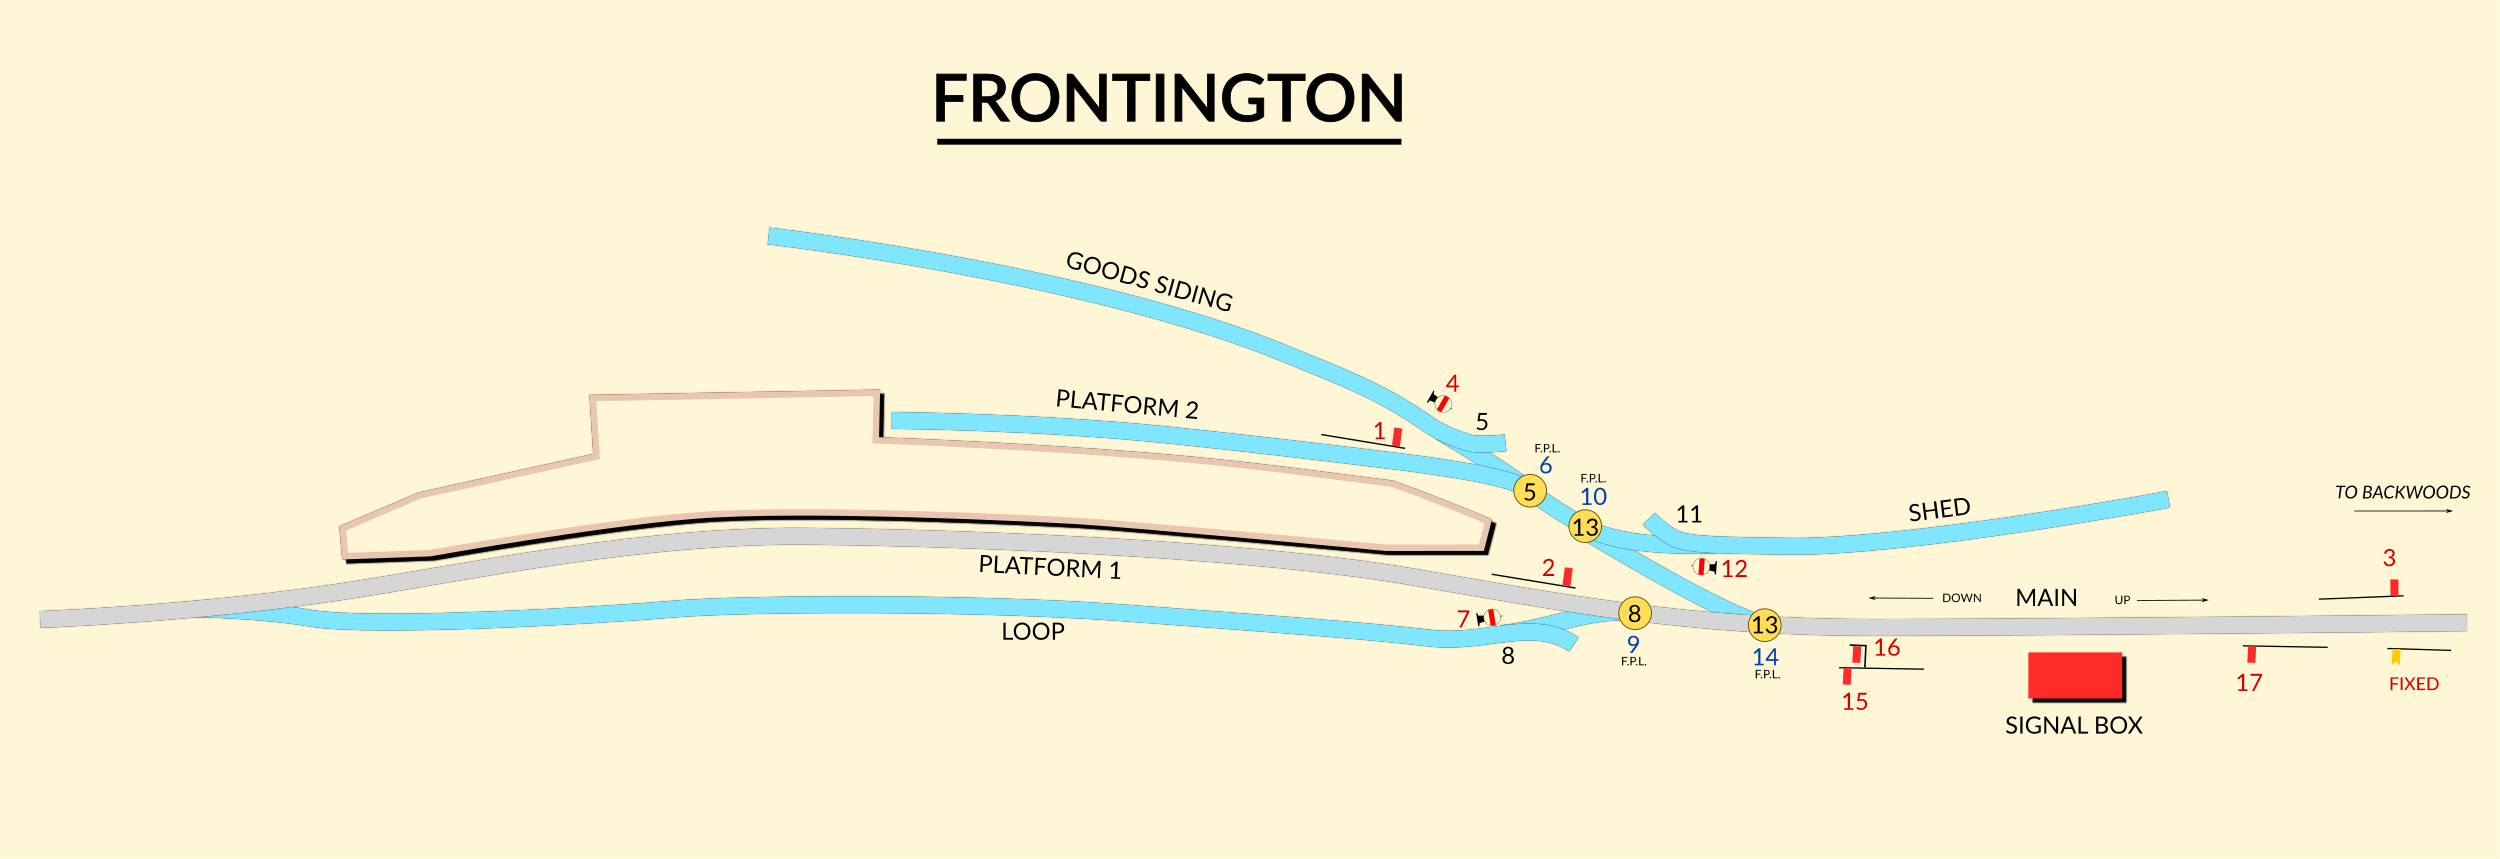
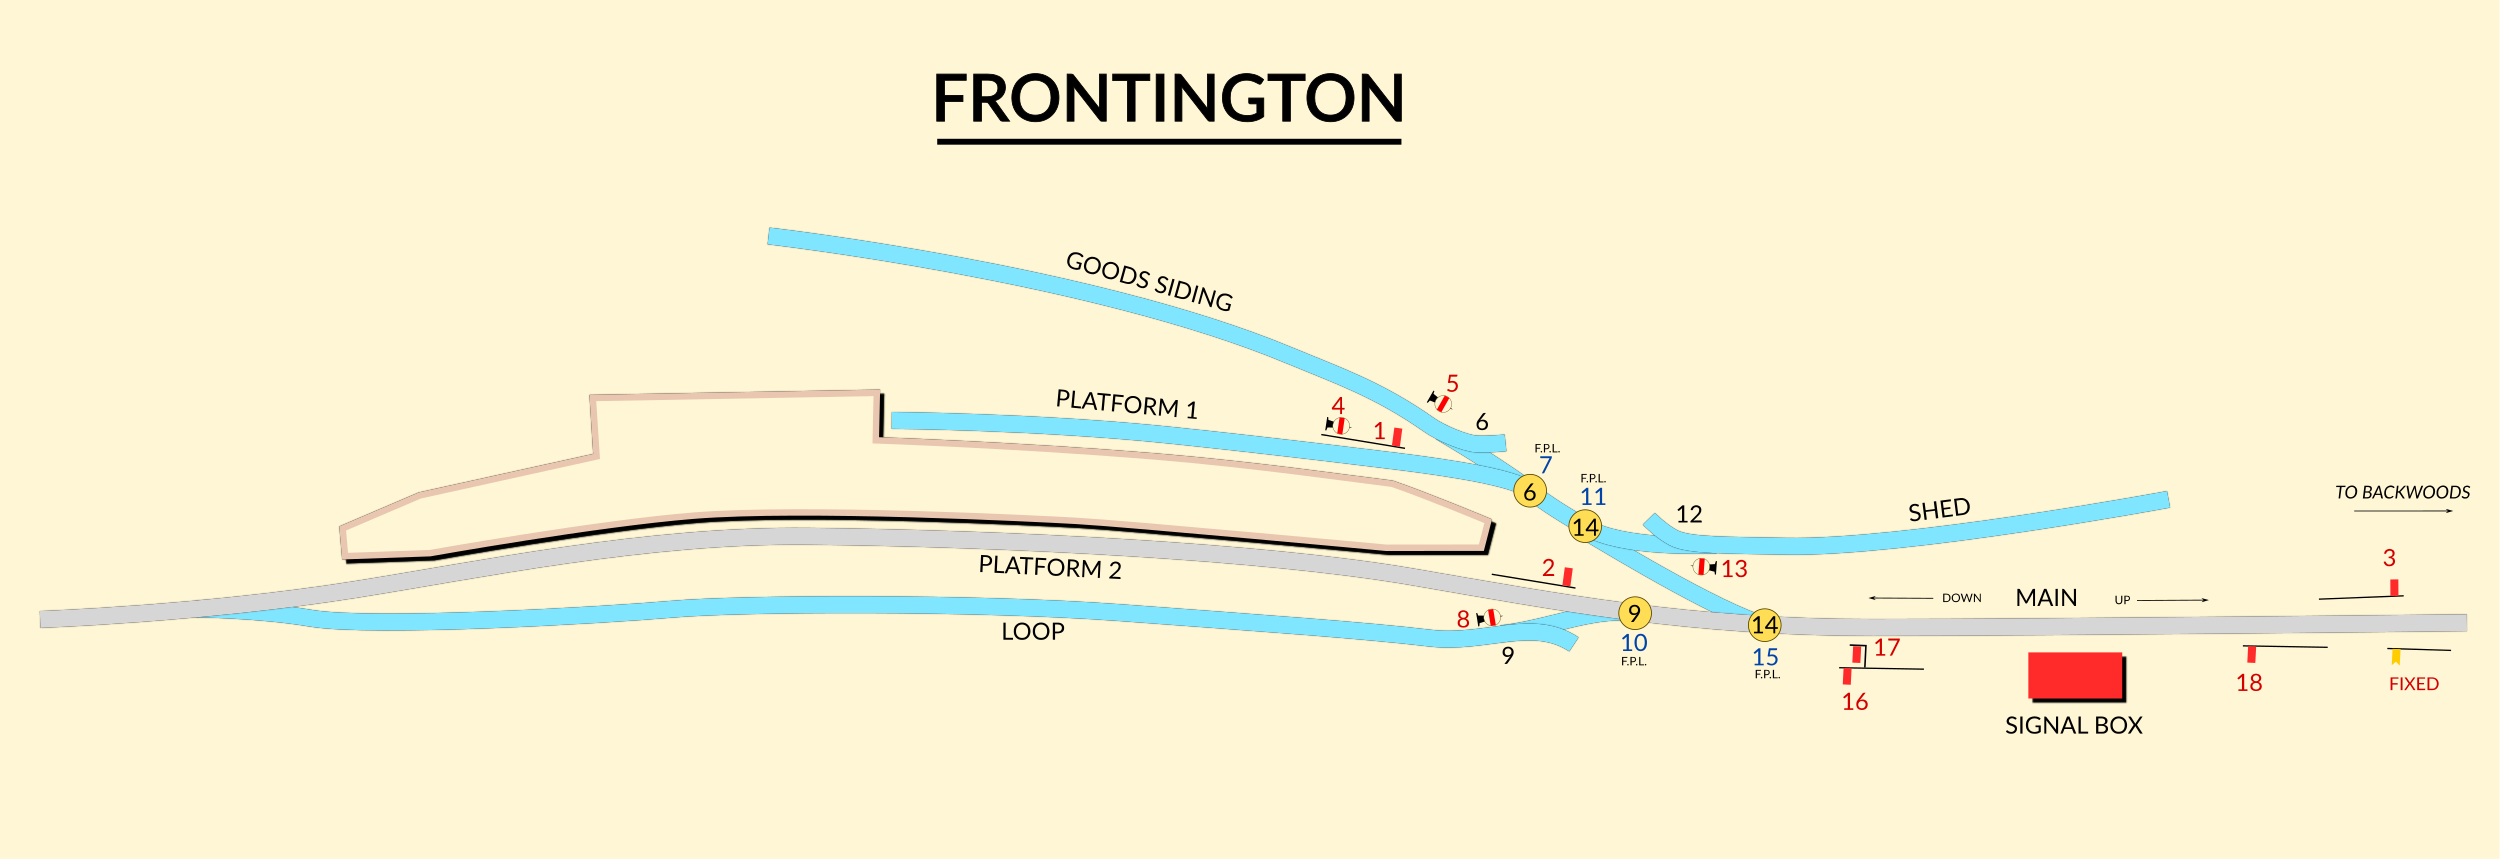
<svg xmlns="http://www.w3.org/2000/svg" width="296.985mm" height="102.031mm" viewBox="0 0 296.985 102.031" version="1.1" id="svg5">
  <defs id="defs2">
    <marker style="overflow:visible" id="marker1601" refX="0" refY="0" orient="auto-start-reverse" markerWidth="8.75" markerHeight="5" viewBox="0 0 8.75 5" preserveAspectRatio="xMidYMid">
      <path style="fill:context-stroke;fill-rule:evenodd;stroke:none" d="M 0,0 5,-5 -12.5,0 5,5 Z" id="path1599" transform="scale(-0.5)" />
    </marker>
    <marker style="overflow:visible" id="marker1567" refX="0" refY="0" orient="auto-start-reverse" markerWidth="8.75" markerHeight="5" viewBox="0 0 8.75 5" preserveAspectRatio="xMidYMid">
      <path style="fill:context-stroke;fill-rule:evenodd;stroke:none" d="M 0,0 5,-5 -12.5,0 5,5 Z" id="path1565" transform="scale(-0.5)" />
    </marker>
    <marker style="overflow:visible" id="Arrow1L" refX="0" refY="0" orient="auto-start-reverse" markerWidth="8.75" markerHeight="5" viewBox="0 0 8.75 5" preserveAspectRatio="xMidYMid">
      <path style="fill:context-stroke;fill-rule:evenodd;stroke:none" d="M 0,0 5,-5 -12.5,0 5,5 Z" id="arrow1L" transform="scale(-0.5)" />
    </marker>
    <linearGradient id="linearGradient1545">
      <stop style="stop-color:#d6d6d6;stop-opacity:1;" offset="0" id="stop1543" />
    </linearGradient>
    <filter style="color-interpolation-filters:sRGB" id="filter1677" x="-0.007" y="-0.045" width="1.017" height="1.116">
      <feFlood flood-opacity="1" flood-color="rgb(0,0,0)" result="flood" id="feFlood1667" />
      <feComposite in="flood" in2="SourceGraphic" operator="in" result="composite1" id="feComposite1669" />
      <feGaussianBlur in="composite1" stdDeviation="0.1" result="blur" id="feGaussianBlur1671" />
      <feOffset dx="0" dy="0" result="offset" id="feOffset1673" />
      <feComposite in="SourceGraphic" in2="offset" operator="over" result="fbSourceGraphic" id="feComposite1675" />
      <feColorMatrix result="fbSourceGraphicAlpha" in="fbSourceGraphic" values="0 0 0 -1 0 0 0 0 -1 0 0 0 0 -1 0 0 0 0 1 0" id="feColorMatrix2246" />
      <feFlood id="feFlood2248" flood-opacity="1" flood-color="rgb(0,0,0)" result="flood" in="fbSourceGraphic" />
      <feComposite in2="fbSourceGraphic" id="feComposite2250" in="flood" operator="in" result="composite1" />
      <feGaussianBlur id="feGaussianBlur2252" in="composite1" stdDeviation="0.1" result="blur" />
      <feOffset id="feOffset2254" dx="0.5" dy="0.5" result="offset" />
      <feComposite in2="offset" id="feComposite2256" in="fbSourceGraphic" operator="over" result="composite2" />
    </filter>
    <filter style="color-interpolation-filters:sRGB" id="filter1689" x="-0.132" y="-5.922" width="1.264" height="12.845">
      <feFlood flood-opacity="1" flood-color="rgb(0,0,0)" result="flood" id="feFlood1679" />
      <feComposite in="flood" in2="SourceGraphic" operator="in" result="composite1" id="feComposite1681" />
      <feGaussianBlur in="composite1" stdDeviation="0.1" result="blur" id="feGaussianBlur1683" />
      <feOffset dx="0" dy="0" result="offset" id="feOffset1685" />
      <feComposite in="SourceGraphic" in2="offset" operator="over" result="composite2" id="feComposite1687" />
    </filter>
    <filter style="color-interpolation-filters:sRGB" id="filter1701" x="-0.163" y="-2.252" width="1.327" height="5.504">
      <feFlood flood-opacity="1" flood-color="rgb(0,0,0)" result="flood" id="feFlood1691" />
      <feComposite in="flood" in2="SourceGraphic" operator="in" result="composite1" id="feComposite1693" />
      <feGaussianBlur in="composite1" stdDeviation="0.1" result="blur" id="feGaussianBlur1695" />
      <feOffset dx="0" dy="0" result="offset" id="feOffset1697" />
      <feComposite in="SourceGraphic" in2="offset" operator="over" result="composite2" id="feComposite1699" />
    </filter>
    <filter style="color-interpolation-filters:sRGB" id="filter1713" x="-0.001" y="-0.114" width="1.002" height="1.229">
      <feFlood flood-opacity="1" flood-color="rgb(0,0,0)" result="flood" id="feFlood1703" />
      <feComposite in="flood" in2="SourceGraphic" operator="in" result="composite1" id="feComposite1705" />
      <feGaussianBlur in="composite1" stdDeviation="0.1" result="blur" id="feGaussianBlur1707" />
      <feOffset dx="0" dy="0" result="offset" id="feOffset1709" />
      <feComposite in="SourceGraphic" in2="offset" operator="over" result="composite2" id="feComposite1711" />
    </filter>
    <filter style="color-interpolation-filters:sRGB" id="filter1725" x="-0.003" y="-0.137" width="1.013" height="1.258">
      <feFlood flood-opacity="1" flood-color="rgb(0,0,0)" result="flood" id="feFlood1715" />
      <feComposite in="flood" in2="SourceGraphic" operator="in" result="composite1" id="feComposite1717" />
      <feGaussianBlur in="composite1" stdDeviation="0.1" result="blur" id="feGaussianBlur1719" />
      <feOffset dx="0" dy="0" result="offset" id="feOffset1721" />
      <feComposite in="SourceGraphic" in2="offset" operator="over" result="composite2" id="feComposite1723" />
    </filter>
    <filter style="color-interpolation-filters:sRGB" id="filter1737" x="-0.016" y="-0.219" width="1.022" height="1.441">
      <feFlood flood-opacity="1" flood-color="rgb(0,0,0)" result="flood" id="feFlood1727" />
      <feComposite in="flood" in2="SourceGraphic" operator="in" result="composite1" id="feComposite1729" />
      <feGaussianBlur in="composite1" stdDeviation="0.1" result="blur" id="feGaussianBlur1731" />
      <feOffset dx="0" dy="0" result="offset" id="feOffset1733" />
      <feComposite in="SourceGraphic" in2="offset" operator="over" result="composite2" id="feComposite1735" />
    </filter>
    <filter style="color-interpolation-filters:sRGB" id="filter1749" x="-0.004" y="-0.05" width="1.008" height="1.1">
      <feFlood flood-opacity="1" flood-color="rgb(0,0,0)" result="flood" id="feFlood1739" />
      <feComposite in="flood" in2="SourceGraphic" operator="in" result="composite1" id="feComposite1741" />
      <feGaussianBlur in="composite1" stdDeviation="0.1" result="blur" id="feGaussianBlur1743" />
      <feOffset dx="0" dy="0" result="offset" id="feOffset1745" />
      <feComposite in="SourceGraphic" in2="offset" operator="over" result="composite2" id="feComposite1747" />
    </filter>
    <filter style="color-interpolation-filters:sRGB" id="filter1761" x="-0.067" y="-0.264" width="1.141" height="1.491">
      <feFlood flood-opacity="1" flood-color="rgb(0,0,0)" result="flood" id="feFlood1751" />
      <feComposite in="flood" in2="SourceGraphic" operator="in" result="composite1" id="feComposite1753" />
      <feGaussianBlur in="composite1" stdDeviation="0.1" result="blur" id="feGaussianBlur1755" />
      <feOffset dx="0" dy="0" result="offset" id="feOffset1757" />
      <feComposite in="SourceGraphic" in2="offset" operator="over" result="composite2" id="feComposite1759" />
    </filter>
    <filter style="color-interpolation-filters:sRGB" id="filter3152" x="-0.022" y="-0.044" width="1.088" height="1.179">
      <feFlood flood-opacity="1" flood-color="rgb(0,0,0)" result="flood" id="feFlood3142" />
      <feComposite in="flood" in2="SourceGraphic" operator="in" result="composite1" id="feComposite3144" />
      <feGaussianBlur in="composite1" stdDeviation="0.1" result="blur" id="feGaussianBlur3146" />
      <feOffset dx="0.5" dy="0.5" result="offset" id="feOffset3148" />
      <feComposite in="SourceGraphic" in2="offset" operator="over" result="composite2" id="feComposite3150" />
    </filter>
    <filter style="color-interpolation-filters:sRGB;" id="filter1517" x="-0.109" y="-0.448" width="1.197" height="2.25">
      <feFlood flood-opacity="1" flood-color="rgb(0,0,0)" result="flood" id="feFlood1507" />
      <feComposite in="flood" in2="SourceGraphic" operator="in" result="composite1" id="feComposite1509" />
      <feGaussianBlur in="composite1" stdDeviation="0.1" result="blur" id="feGaussianBlur1511" />
      <feOffset dx="0.5" dy="0.5" result="offset" id="feOffset1513" />
      <feComposite in="SourceGraphic" in2="offset" operator="over" result="composite2" id="feComposite1515" />
    </filter>
    <filter style="color-interpolation-filters:sRGB" id="filter1761-3" x="-0.037" y="-0.165" width="1.048" height="1.358">
      <feFlood flood-opacity="1" flood-color="rgb(0,0,0)" result="flood" id="feFlood1751-6" />
      <feComposite in="flood" in2="SourceGraphic" operator="in" result="composite1" id="feComposite1753-7" />
      <feGaussianBlur in="composite1" stdDeviation="0.1" result="blur" id="feGaussianBlur1755-5" />
      <feOffset dx="0" dy="0" result="offset" id="feOffset1757-3" />
      <feComposite in="SourceGraphic" in2="offset" operator="over" result="composite2" id="feComposite1759-5" />
    </filter>
    <filter style="color-interpolation-filters:sRGB" id="filter1761-2" x="-0.023" y="-0.483" width="1.044" height="1.963">
      <feFlood flood-opacity="1" flood-color="rgb(0,0,0)" result="flood" id="feFlood1751-7" />
      <feComposite in="flood" in2="SourceGraphic" operator="in" result="composite1" id="feComposite1753-0" />
      <feGaussianBlur in="composite1" stdDeviation="0.1" result="blur" id="feGaussianBlur1755-9" />
      <feOffset dx="0" dy="0" result="offset" id="feOffset1757-36" />
      <feComposite in="SourceGraphic" in2="offset" operator="over" result="composite2" id="feComposite1759-0" />
    </filter>
    <filter style="color-interpolation-filters:sRGB" id="filter1761-9" x="-0.033" y="-0.095" width="1.049" height="1.202">
      <feFlood flood-opacity="1" flood-color="rgb(0,0,0)" result="flood" id="feFlood1751-3" />
      <feComposite in="flood" in2="SourceGraphic" operator="in" result="composite1" id="feComposite1753-1" />
      <feGaussianBlur in="composite1" stdDeviation="0.1" result="blur" id="feGaussianBlur1755-94" />
      <feOffset dx="0" dy="0" result="offset" id="feOffset1757-7" />
      <feComposite in="SourceGraphic" in2="offset" operator="over" result="composite2" id="feComposite1759-8" />
    </filter>
  </defs>
  <g id="layer1" transform="translate(-0.1641531,-24.57912)">
    <rect style="fill:#fff6d5;stroke-width:0.265" id="rect111" width="296.985" height="102.031" x="0.115" y="24.579" />
    <path style="fill:none;stroke:#80e5ff;stroke-width:2;stroke-dasharray:none;stroke-opacity:1;filter:url(#filter1761-2)" d="m 178.52,99.859 c 5.566,-0.609 10.59,-2.975 15.425,-2.513" id="path548-62" />
    <path style="fill:none;stroke:#80e5ff;stroke-width:2;stroke-dasharray:none;stroke-opacity:1;filter:url(#filter1761-9)" d="m 188.212,87.536 c 3.985,2.375 18.12,10.934 22.771,11.54" id="path548-4" />
    <path style="fill:none;stroke:#80e5ff;stroke-width:2;stroke-dasharray:none;stroke-opacity:1;filter:url(#filter1761-3)" d="m 181.958,82.96 c 1.589,1.128 2.477,1.846 6.502,4.207 4.506,2.642 14.106,2.169 15.605,2.165" id="path548-6" />
    <path style="fill:none;stroke:#80e5ff;stroke-width:2;stroke-dasharray:none;stroke-opacity:1;filter:url(#filter1761)" d="m 171.275,75.891 c 3.985,2.375 7.38,4.527 11.158,7.246" id="path548" />
    <text xml:space="preserve" style="font-size:2.822px;fill:#d40000;stroke:#000000;stroke-width:0;stroke-dasharray:none;stroke-opacity:1" x="204.556" y="93.127" id="text27431-97">
-       <tspan id="tspan27429-5" style="font-style:normal;font-variant:normal;font-weight:normal;font-stretch:normal;font-size:2.822px;font-family:Lato;-inkscape-font-specification:Lato;fill:#d40000;stroke-width:0;stroke-dasharray:none" x="204.556" y="93.127">12</tspan>
+       <tspan id="tspan27429-5" style="font-style:normal;font-variant:normal;font-weight:normal;font-stretch:normal;font-size:2.822px;font-family:Lato;-inkscape-font-specification:Lato;fill:#d40000;stroke-width:0;stroke-dasharray:none" x="204.556" y="93.127">13</tspan>
    </text>
    <text xml:space="preserve" style="font-size:2.822px;fill:#d40000;stroke:#000000;stroke-width:0;stroke-dasharray:none;stroke-opacity:1" x="173.184" y="99.12" id="text27431-66">
-       <tspan id="tspan27429-84" style="font-style:normal;font-variant:normal;font-weight:normal;font-stretch:normal;font-size:2.822px;font-family:Lato;-inkscape-font-specification:Lato;fill:#d40000;stroke-width:0;stroke-dasharray:none" x="173.184" y="99.12">7</tspan>
+       <tspan id="tspan27429-84" style="font-style:normal;font-variant:normal;font-weight:normal;font-stretch:normal;font-size:2.822px;font-family:Lato;-inkscape-font-specification:Lato;fill:#d40000;stroke-width:0;stroke-dasharray:none" x="173.184" y="99.12">8</tspan>
    </text>
    <path style="fill:none;stroke:#80e5ff;stroke-width:2;stroke-dasharray:none;filter:url(#filter1761)" d="m 23.486,96.921 c 0,0 7.524,0.073 13.574,1.097 7.356,1.245 35.008,-0.368 43.028,-1.073 8.02,-0.705 36.049,-0.85 53.153,0.414 17.103,1.264 29.213,2.12 36.841,3.029 6.531,0.779 12.153,-2.519 17.054,0.743" id="path1264" />
    <path style="fill:none;stroke:#80e5ff;stroke-width:2;stroke-dasharray:none;filter:url(#filter1749)" d="m 179.012,77.188 c 0,0 -2.077,0.217 -3.511,0.126 -1.303,-0.083 -4.144,-1.26 -5.542,-2.24 C 163.832,70.779 159.109,69.208 153.233,66.762 129.751,56.989 91.465,52.613 91.465,52.613" id="path1266" />
    <path style="fill:none;stroke:#80e5ff;stroke-width:2;stroke-dasharray:none;filter:url(#filter1737)" d="m 196.036,86.208 c 0,0 1.441,1.484 2.933,2.26 1.835,0.953 6.364,0.864 13.35,1.004 14.038,0.281 45.459,-5.577 45.459,-5.577" id="path1268" />
    <path style="fill:none;stroke:#80e5ff;stroke-width:2;stroke-dasharray:none;filter:url(#filter1725)" d="m 183.162,83.573 c 0,0 -0.913,-0.565 -1.651,-1.017 -2.621,-1.605 -12.654,-2.842 -16.437,-3.302 -2.408,-0.292 -12.969,-1.623 -25.693,-2.954 -15.836,-1.656 -33.279,-1.777 -33.279,-1.777" id="path1270" />
    <path style="fill:none;stroke:#d6d6d6;stroke-width:2;stroke-dasharray:none;stroke-opacity:1;filter:url(#filter1713)" d="m 4.93,98.17 c 0,0 19.378,-0.696 37.295,-3.535 14.785,-2.343 34.774,-6.547 53.959,-6.348 23.3,0.242 54.132,1.789 71.709,4.813 17.577,3.024 32.937,6.032 54.802,6.021 21.866,-0.011 70.527,-0.569 70.527,-0.569" id="path219" />
    <path style="fill:#fff6d5;stroke:#e9c6af;stroke-width:0.765;stroke-dasharray:none;stroke-opacity:1;filter:url(#filter1677)" d="m 176.949,86.495 c 0,0 -6.889,-2.878 -11.4,-4.445 -4.398,-0.526 -16.198,-2.26 -28.29,-3.253 -16.266,-1.336 -33.059,-1.912 -33.059,-1.912 l 0.126,-5.637 -33.737,0.612 0.446,6.942 -20.998,4.633 -9.165,3.923 0.287,3.289 10.092,-0.356 c 0,0 19.841,-3.539 31.308,-4.454 13.123,-1.048 40.505,0.341 45.421,0.615 6.037,0.336 36.87,3.201 36.87,3.201 l 11.29,-0.012 z" id="path1605" />
    <rect style="fill:#ff2a2a;stroke:none;stroke-width:0.765;stroke-dasharray:none;stroke-opacity:1;filter:url(#filter3152)" id="rect2673" width="11.152" height="5.478" x="241.119" y="102.08" />
    <g id="g6917">
      <path style="fill:#ff2a2a;stroke:#000000;stroke-width:0.165;stroke-dasharray:none;stroke-opacity:1" d="m 177.379,92.799 9.944,1.635" id="path3571" />
      <rect style="fill:#ff2a2a;stroke:#000000;stroke-width:0;stroke-dasharray:none;stroke-opacity:1" id="rect3573" width="0.954" height="2.155" x="196.619" y="66.45" transform="rotate(7.630188)" />
    </g>
    <g id="g6917-2" transform="translate(-20.25165,-16.59693)">
      <path style="fill:#ff2a2a;stroke:#000000;stroke-width:0.165;stroke-dasharray:none;stroke-opacity:1" d="m 177.379,92.799 9.944,1.635" id="path3571-9" />
      <rect style="fill:#ff2a2a;stroke:#000000;stroke-width:0;stroke-dasharray:none;stroke-opacity:1" id="rect3573-1" width="0.954" height="2.155" x="196.619" y="66.45" transform="rotate(7.630188)" />
    </g>
    <g id="g23873" transform="translate(0.5645387,-1.630964)">
      <path style="fill:#ff2a2a;stroke:#000000;stroke-width:0.157;stroke-dasharray:none;stroke-opacity:1" d="m 228.154,105.703 -10.076,-0.172" id="path3571-3" />
      <rect style="fill:#ff2a2a;stroke:#000000;stroke-width:0;stroke-dasharray:none;stroke-opacity:1" id="rect3573-2" width="0.954" height="1.953" x="-224.618" y="95.836" transform="matrix(-0.9990295,-0.0440454,-0.0505051,0.9987238,0,0)" />
      <rect style="fill:#ff2a2a;stroke:#000000;stroke-width:0;stroke-dasharray:none;stroke-opacity:1" id="rect3573-3-2" width="0.954" height="1.953" x="-225.623" y="93.198" transform="matrix(-0.9990295,-0.0440454,-0.0505051,0.9987238,0,0)" />
      <path style="fill:none;stroke:#000000;stroke-width:0.19;stroke-dasharray:none;stroke-opacity:1" d="m 219.337,102.838 1.924,0.074 -0.127,2.594" id="path5014-7" />
    </g>
    <g id="g22432" transform="translate(-0.9411615,-4.764969)">
      <path style="fill:#ff2a2a;stroke:#000000;stroke-width:0.157;stroke-dasharray:none;stroke-opacity:1" d="M 277.623,106.241 267.546,106.068" id="path3571-3-0" />
      <rect style="fill:#ff2a2a;stroke:#000000;stroke-width:0;stroke-dasharray:none;stroke-opacity:1" id="rect3573-2-5" width="0.954" height="1.953" x="-274.146" y="94.193" transform="matrix(-0.9990295,-0.0440454,-0.0505051,0.9987238,0,0)" />
    </g>
    <g id="g22432-1" transform="translate(16.21659,-4.451922)">
      <path style="fill:#ff2a2a;stroke:#000000;stroke-width:0.157;stroke-dasharray:none;stroke-opacity:1" d="m 275.12,106.296 -7.573,-0.228" id="path3571-3-0-8" />
      <path id="rect3573-2-5-7" style="fill:#ffcc00;stroke:#000000;stroke-width:0" transform="matrix(-0.9990295,-0.0440454,-0.0505051,0.9987238,0,0)" d="m -274.146,94.193 0.954,0 v 1.953 l -0.467,-0.444 -0.486,0.444 z" />
    </g>
    <g id="g22432-3" transform="rotate(176.7616,276.7795,100.9704)">
      <path style="fill:#ff2a2a;stroke:#000000;stroke-width:0.157;stroke-dasharray:none;stroke-opacity:1" d="M 277.623,106.241 267.546,106.068" id="path3571-3-0-7" />
      <rect style="fill:#ff2a2a;stroke:#000000;stroke-width:0;stroke-dasharray:none;stroke-opacity:1" id="rect3573-2-5-9" width="0.954" height="1.953" x="-274.146" y="94.193" transform="matrix(-0.9990295,-0.0440454,-0.0505051,0.9987238,0,0)" />
    </g>
    <text xml:space="preserve" style="font-size:2.822px;fill:#d40000;stroke:#000000;stroke-width:0;stroke-dasharray:none;stroke-opacity:1" x="163.232" y="76.742" id="text27431">
      <tspan id="tspan27429" style="font-style:normal;font-variant:normal;font-weight:normal;font-stretch:normal;font-size:2.822px;font-family:Lato;-inkscape-font-specification:Lato;fill:#d40000;stroke-width:0;stroke-dasharray:none" x="163.232" y="76.742">1</tspan>
    </text>
    <text xml:space="preserve" style="font-size:2.822px;fill:#d40000;stroke:#000000;stroke-width:0;stroke-dasharray:none;stroke-opacity:1" x="171.902" y="71.123" id="text27431-9">
-       <tspan id="tspan27429-88" style="font-style:normal;font-variant:normal;font-weight:normal;font-stretch:normal;font-size:2.822px;font-family:Lato;-inkscape-font-specification:Lato;fill:#d40000;stroke-width:0;stroke-dasharray:none" x="171.902" y="71.123">4</tspan>
+       <tspan id="tspan27429-88" style="font-style:normal;font-variant:normal;font-weight:normal;font-stretch:normal;font-size:2.822px;font-family:Lato;-inkscape-font-specification:Lato;fill:#d40000;stroke-width:0;stroke-dasharray:none" x="171.902" y="71.123">5</tspan>
    </text>
    <text xml:space="preserve" style="font-size:2.822px;fill:#000000;stroke:#000000;stroke-width:0;stroke-dasharray:none;stroke-opacity:1" x="190.161" y="82.31" id="text27431-3">
      <tspan id="tspan27429-2" style="font-style:normal;font-variant:normal;font-weight:normal;font-stretch:normal;font-size:2.822px;font-family:Lato;-inkscape-font-specification:Lato;fill:#000000;stroke-width:0;stroke-dasharray:none" x="190.161" y="82.31" />
    </text>
    <text xml:space="preserve" style="font-size:2.822px;fill:#d40000;stroke:#000000;stroke-width:0;stroke-dasharray:none;stroke-opacity:1" x="183.307" y="93.004" id="text27431-7">
      <tspan id="tspan27429-8" style="font-style:normal;font-variant:normal;font-weight:normal;font-stretch:normal;font-size:2.822px;font-family:Lato;-inkscape-font-specification:Lato;fill:#d40000;stroke-width:0;stroke-dasharray:none" x="183.307" y="93.004">2</tspan>
    </text>
    <text xml:space="preserve" style="font-size:2.822px;fill:#d40000;stroke:#000000;stroke-width:0;stroke-dasharray:none;stroke-opacity:1" x="283.2" y="91.831" id="text27431-8">
      <tspan id="tspan27429-3" style="font-style:normal;font-variant:normal;font-weight:normal;font-stretch:normal;font-size:2.822px;font-family:Lato;-inkscape-font-specification:Lato;fill:#d40000;stroke-width:0;stroke-dasharray:none" x="283.2" y="91.831">3</tspan>
    </text>
    <text xml:space="preserve" style="font-size:2.822px;fill:#d40000;stroke:#000000;stroke-width:0;stroke-dasharray:none;stroke-opacity:1" x="265.716" y="106.656" id="text27431-6">
-       <tspan id="tspan27429-7" style="font-style:normal;font-variant:normal;font-weight:normal;font-stretch:normal;font-size:2.822px;font-family:Lato;-inkscape-font-specification:Lato;fill:#d40000;stroke-width:0;stroke-dasharray:none" x="265.716" y="106.656">17</tspan>
+       <tspan id="tspan27429-7" style="font-style:normal;font-variant:normal;font-weight:normal;font-stretch:normal;font-size:2.822px;font-family:Lato;-inkscape-font-specification:Lato;fill:#d40000;stroke-width:0;stroke-dasharray:none" x="265.716" y="106.656">18</tspan>
    </text>
    <text xml:space="preserve" style="font-size:2.117px;fill:#d40000;stroke:#000000;stroke-width:0;stroke-dasharray:none;stroke-opacity:1" x="283.963" y="106.564" id="text27431-6-2">
      <tspan id="tspan27429-7-3" style="font-style:normal;font-variant:normal;font-weight:normal;font-stretch:normal;font-size:2.117px;font-family:Lato;-inkscape-font-specification:Lato;fill:#d40000;stroke-width:0;stroke-dasharray:none" x="283.963" y="106.564">FIXED</tspan>
    </text>
    <text xml:space="preserve" style="font-size:2.822px;fill:#d40000;stroke:#000000;stroke-width:0;stroke-dasharray:none;stroke-opacity:1" x="218.888" y="108.906" id="text27431-64">
-       <tspan id="tspan27429-34" style="font-style:normal;font-variant:normal;font-weight:normal;font-stretch:normal;font-size:2.822px;font-family:Lato;-inkscape-font-specification:Lato;fill:#d40000;stroke-width:0;stroke-dasharray:none" x="218.888" y="108.906">15</tspan>
+       <tspan id="tspan27429-34" style="font-style:normal;font-variant:normal;font-weight:normal;font-stretch:normal;font-size:2.822px;font-family:Lato;-inkscape-font-specification:Lato;fill:#d40000;stroke-width:0;stroke-dasharray:none" x="218.888" y="108.906">16</tspan>
    </text>
    <text xml:space="preserve" style="font-style:normal;font-variant:normal;font-weight:normal;font-stretch:normal;font-size:2.822px;font-family:Lato;-inkscape-font-specification:Lato;fill:#d40000;stroke:#000000;stroke-width:0;stroke-dasharray:none;stroke-opacity:1" x="222.685" y="102.465" id="text32908">
-       <tspan id="tspan32906" style="font-size:2.822px;stroke-width:0;fill:#d40000" x="222.685" y="102.465">16</tspan>
+       <tspan id="tspan32906" style="font-size:2.822px;fill:#d40000;stroke-width:0" x="222.685" y="102.465">17</tspan>
    </text>
    <text xml:space="preserve" style="font-style:normal;font-variant:normal;font-weight:normal;font-stretch:normal;font-size:2.822px;font-family:Lato;-inkscape-font-specification:Lato;fill:#0044aa;stroke:#000000;stroke-width:0;stroke-dasharray:none;stroke-opacity:1" x="208.245" y="103.616" id="text33122">
-       <tspan id="tspan33120" style="font-size:2.822px;stroke-width:0;fill:#0044aa" x="208.245" y="103.616">14</tspan>
-     </text>
-     <text xml:space="preserve" style="font-style:normal;font-variant:normal;font-weight:normal;font-stretch:normal;font-size:2.822px;font-family:Lato;-inkscape-font-specification:Lato;fill:#0044aa;stroke:#000000;stroke-width:0;stroke-dasharray:none;stroke-opacity:1" x="193.402" y="102.143" id="text33352">
-       <tspan id="tspan33350" style="font-size:2.822px;stroke-width:0;fill:#0044aa" x="193.402" y="102.143">9</tspan>
+       <tspan id="tspan33120" style="font-size:2.822px;fill:#0044aa;stroke-width:0" x="208.245" y="103.616">15</tspan>
+     </text>
+     <text xml:space="preserve" style="font-style:normal;font-variant:normal;font-weight:normal;font-stretch:normal;font-size:2.822px;font-family:Lato;-inkscape-font-specification:Lato;fill:#0044aa;stroke:#000000;stroke-width:0;stroke-dasharray:none;stroke-opacity:1" x="192.619" y="101.916" id="text33352">
+       <tspan id="tspan33350" style="font-size:2.822px;fill:#0044aa;stroke-width:0" x="192.619" y="101.916">10</tspan>
    </text>
    <text xml:space="preserve" style="font-style:normal;font-variant:normal;font-weight:normal;font-stretch:normal;font-size:2.822px;font-family:Lato;-inkscape-font-specification:Lato;fill:#0044aa;stroke:#000000;stroke-width:0;stroke-dasharray:none;stroke-opacity:1" x="182.98" y="80.807" id="text33352-0">
-       <tspan style="font-size:2.822px;stroke-width:0;fill:#0044aa" x="182.98" y="80.807" id="tspan3152">6</tspan>
+       <tspan style="font-size:2.822px;fill:#0044aa;stroke-width:0" x="182.98" y="80.807" id="tspan3152">7</tspan>
    </text>
    <text xml:space="preserve" style="font-style:normal;font-variant:normal;font-weight:normal;font-stretch:normal;font-size:1.411px;font-family:Lato;-inkscape-font-specification:Lato;fill:#000000;stroke:#000000;stroke-width:0;stroke-dasharray:none;stroke-opacity:1" x="182.449" y="78.32" id="text33352-0-9">
      <tspan style="font-size:1.411px;stroke-width:0" x="182.449" y="78.32" id="tspan3152-4">F.P.L.</tspan>
    </text>
    <text xml:space="preserve" style="font-style:normal;font-variant:normal;font-weight:normal;font-stretch:normal;font-size:1.411px;font-family:Lato;-inkscape-font-specification:Lato;fill:#000000;stroke:#000000;stroke-width:0;stroke-dasharray:none;stroke-opacity:1" x="187.911" y="81.883" id="text33352-0-9-0">
      <tspan style="font-size:1.411px;stroke-width:0" x="187.911" y="81.883" id="tspan3152-4-3">F.P.L.</tspan>
    </text>
    <text xml:space="preserve" style="font-style:normal;font-variant:normal;font-weight:normal;font-stretch:normal;font-size:1.411px;font-family:Lato;-inkscape-font-specification:Lato;fill:#000000;stroke:#000000;stroke-width:0;stroke-dasharray:none;stroke-opacity:1" x="192.73" y="103.617" id="text33352-0-9-6">
      <tspan style="font-size:1.411px;stroke-width:0" x="192.73" y="103.617" id="tspan3152-4-1">F.P.L.</tspan>
    </text>
    <text xml:space="preserve" style="font-style:normal;font-variant:normal;font-weight:normal;font-stretch:normal;font-size:1.411px;font-family:Lato;-inkscape-font-specification:Lato;fill:#000000;stroke:#000000;stroke-width:0;stroke-dasharray:none;stroke-opacity:1" x="208.611" y="105.154" id="text33352-0-9-06">
      <tspan style="font-size:1.411px;stroke-width:0" x="208.611" y="105.154" id="tspan3152-4-32">F.P.L.</tspan>
    </text>
    <text xml:space="preserve" style="font-style:normal;font-variant:normal;font-weight:normal;font-stretch:normal;font-size:2.822px;font-family:Lato;-inkscape-font-specification:Lato;fill:#0044aa;stroke:#000000;stroke-width:0;stroke-dasharray:none;stroke-opacity:1" x="187.799" y="84.56" id="text33352-06">
-       <tspan style="font-size:2.822px;stroke-width:0;fill:#0044aa" x="187.799" y="84.56" id="tspan3154">10</tspan>
+       <tspan style="font-size:2.822px;fill:#0044aa;stroke-width:0" x="187.799" y="84.56" id="tspan3154">11</tspan>
    </text>
    <text xml:space="preserve" style="font-style:normal;font-variant:normal;font-weight:normal;font-stretch:normal;font-size:2.822px;font-family:Lato;-inkscape-font-specification:Lato;fill:#000000;stroke:#000000;stroke-width:0;stroke-dasharray:none;stroke-opacity:1" x="239.555" y="96.567" id="text34874">
      <tspan id="tspan34872" style="font-size:2.822px;stroke-width:0" x="239.555" y="96.567">MAIN</tspan>
    </text>
    <text xml:space="preserve" style="font-style:normal;font-variant:normal;font-weight:normal;font-stretch:normal;font-size:2.822px;font-family:Lato;-inkscape-font-specification:Lato;fill:#000000;stroke:#000000;stroke-width:0;stroke-dasharray:none;stroke-opacity:1" x="119.099" y="100.578" id="text34874-9">
      <tspan id="tspan34872-7" style="font-size:2.822px;stroke-width:0" x="119.099" y="100.578">LOOP</tspan>
    </text>
    <text xml:space="preserve" style="font-style:normal;font-variant:normal;font-weight:normal;font-stretch:normal;font-size:2.117px;font-family:Lato;-inkscape-font-specification:Lato;fill:#000000;stroke:#000000;stroke-width:0;stroke-dasharray:none;stroke-opacity:1" x="277.567" y="83.798" id="text34874-1">
      <tspan id="tspan34872-1" style="font-style:italic;font-variant:normal;font-weight:normal;font-stretch:normal;font-size:2.117px;font-family:Lato;-inkscape-font-specification:'Lato Italic';stroke-width:0" x="277.567" y="83.798">TO BACKWOODS</tspan>
    </text>
    <text xml:space="preserve" style="font-style:normal;font-variant:normal;font-weight:normal;font-stretch:normal;font-size:2.822px;font-family:Lato;-inkscape-font-specification:Lato;fill:#000000;stroke:#000000;stroke-width:0;stroke-dasharray:none;stroke-opacity:1" x="131.542" y="61.192" id="text35070" transform="rotate(5.182968)">
-       <tspan id="tspan35068" style="font-size:2.822px;stroke-width:0" x="131.542" y="61.192">PLATFORM 2</tspan>
+       <tspan id="tspan35068" style="font-size:2.822px;stroke-width:0" x="131.542" y="61.192">PLATFORM 1</tspan>
    </text>
    <text xml:space="preserve" style="font-style:normal;font-variant:normal;font-weight:normal;font-stretch:normal;font-size:2.822px;font-family:Lato;-inkscape-font-specification:Lato;fill:#000000;stroke:#000000;stroke-width:0;stroke-dasharray:none;stroke-opacity:1" x="120.813" y="86.601" id="text35070-6" transform="rotate(2.858499)">
-       <tspan id="tspan35068-8" style="font-size:2.822px;stroke-width:0" x="120.813" y="86.601">PLATFORM 1</tspan>
+       <tspan id="tspan35068-8" style="font-size:2.822px;stroke-width:0" x="120.813" y="86.601">PLATFORM 2</tspan>
    </text>
    <text xml:space="preserve" style="font-style:normal;font-variant:normal;font-weight:normal;font-stretch:normal;font-size:2.822px;font-family:Lato;-inkscape-font-specification:Lato;fill:#000000;stroke:#000000;stroke-width:0;stroke-dasharray:none;stroke-opacity:1" x="136.999" y="20.465" id="text35188" transform="rotate(15.46081)">
      <tspan id="tspan35186" style="font-size:2.822px;stroke-width:0" x="136.999" y="20.465">GOODS SIDING</tspan>
    </text>
    <text xml:space="preserve" style="font-style:normal;font-variant:normal;font-weight:normal;font-stretch:normal;font-size:2.822px;font-family:Lato;-inkscape-font-specification:Lato;fill:#000000;stroke:#000000;stroke-width:0;stroke-dasharray:none;stroke-opacity:1" x="214.141" y="114.772" id="text35384" transform="rotate(-7.316368)">
      <tspan id="tspan35382" style="font-size:2.822px;stroke-width:0" x="214.141" y="114.772">SHED</tspan>
    </text>
    <text xml:space="preserve" style="font-style:normal;font-variant:normal;font-weight:normal;font-stretch:normal;font-size:2.822px;font-family:Lato;-inkscape-font-specification:Lato;fill:#000000;stroke:#000000;stroke-width:0;stroke-dasharray:none;stroke-opacity:1" x="238.366" y="111.731" id="text35384-8">
      <tspan id="tspan35382-5" style="font-size:2.822px;stroke-width:0" x="238.366" y="111.731">SIGNAL BOX</tspan>
    </text>
    <text xml:space="preserve" style="font-style:normal;font-variant:normal;font-weight:normal;font-stretch:normal;font-size:1.411px;font-family:Lato;-inkscape-font-specification:Lato;fill:#000000;stroke:#000000;stroke-width:0;stroke-dasharray:none;stroke-opacity:1" x="251.362" y="96.355" id="text35902">
      <tspan id="tspan35900" style="font-size:1.411px;stroke-width:0" x="251.362" y="96.355">UP</tspan>
    </text>
    <text xml:space="preserve" style="font-style:normal;font-variant:normal;font-weight:normal;font-stretch:normal;font-size:1.411px;font-family:Lato;-inkscape-font-specification:Lato;fill:#000000;stroke:#000000;stroke-width:0;stroke-dasharray:none;stroke-opacity:1" x="230.88" y="96.103" id="text35972">
      <tspan id="tspan35970" style="font-size:1.411px;stroke-width:0" x="230.88" y="96.103">DOWN</tspan>
    </text>
    <circle style="fill:#ffdd55;stroke:#554400;stroke-width:0.1;stroke-dasharray:none;stroke-opacity:1" id="path37448" cx="181.938" cy="82.875" r="1.943" />
    <text xml:space="preserve" style="font-style:normal;font-variant:normal;font-weight:normal;font-stretch:normal;font-size:2.822px;font-family:Lato;-inkscape-font-specification:Lato;fill:#000000;stroke:#000000;stroke-width:0;stroke-dasharray:none;stroke-opacity:1" x="181.078" y="84.031" id="text33628">
-       <tspan id="tspan33626" style="font-size:2.822px;stroke-width:0" x="181.078" y="84.031">5</tspan>
+       <tspan id="tspan33626" style="font-size:2.822px;stroke-width:0" x="181.078" y="84.031">6</tspan>
    </text>
    <text xml:space="preserve" style="font-style:normal;font-variant:normal;font-weight:normal;font-stretch:normal;font-size:2.822px;font-family:Lato;-inkscape-font-specification:Lato;fill:#000000;stroke:#000000;stroke-width:0;stroke-dasharray:none;stroke-opacity:1" x="175.415" y="75.666" id="text33628-6">
-       <tspan id="tspan33626-18" style="font-size:2.822px;stroke-width:0" x="175.415" y="75.666">5</tspan>
+       <tspan id="tspan33626-18" style="font-size:2.822px;stroke-width:0" x="175.415" y="75.666">6</tspan>
    </text>
    <circle style="fill:#ffdd55;stroke:#554400;stroke-width:0.1;stroke-dasharray:none;stroke-opacity:1" id="path37448-4" cx="188.481" cy="87.083" r="1.943" />
    <text xml:space="preserve" style="font-style:normal;font-variant:normal;font-weight:normal;font-stretch:normal;font-size:2.822px;font-family:Lato;-inkscape-font-specification:Lato;fill:#000000;stroke:#000000;stroke-width:0;stroke-dasharray:none;stroke-opacity:1" x="186.854" y="88.223" id="text33628-0">
-       <tspan id="tspan33626-1" style="font-size:2.822px;stroke-width:0" x="186.854" y="88.223">13</tspan>
+       <tspan id="tspan33626-1" style="font-size:2.822px;stroke-width:0" x="186.854" y="88.223">14</tspan>
    </text>
    <text xml:space="preserve" style="font-style:normal;font-variant:normal;font-weight:normal;font-stretch:normal;font-size:2.822px;font-family:Lato;-inkscape-font-specification:Lato;fill:#000000;stroke:#000000;stroke-width:0;stroke-dasharray:none;stroke-opacity:1" x="199.198" y="86.644" id="text33628-0-7">
-       <tspan id="tspan33626-1-9" style="font-size:2.822px;stroke-width:0" x="199.198" y="86.644">11</tspan>
+       <tspan id="tspan33626-1-9" style="font-size:2.822px;stroke-width:0" x="199.198" y="86.644">12</tspan>
    </text>
    <circle style="fill:#ffdd55;stroke:#554400;stroke-width:0.1;stroke-dasharray:none;stroke-opacity:1" id="path37448-8" cx="194.409" cy="97.421" r="1.943" />
    <text xml:space="preserve" style="font-style:normal;font-variant:normal;font-weight:normal;font-stretch:normal;font-size:2.822px;font-family:Lato;-inkscape-font-specification:Lato;fill:#000000;stroke:#000000;stroke-width:0;stroke-dasharray:none;stroke-opacity:1" x="193.537" y="98.474" id="text33628-9">
-       <tspan id="tspan33626-19" style="font-size:2.822px;stroke-width:0" x="193.537" y="98.474">8</tspan>
+       <tspan id="tspan33626-19" style="font-size:2.822px;stroke-width:0" x="193.537" y="98.474">9</tspan>
    </text>
    <text xml:space="preserve" style="font-style:normal;font-variant:normal;font-weight:normal;font-stretch:normal;font-size:2.822px;font-family:Lato;-inkscape-font-specification:Lato;fill:#000000;stroke:#000000;stroke-width:0;stroke-dasharray:none;stroke-opacity:1" x="178.509" y="103.45" id="text33628-9-2">
-       <tspan id="tspan33626-19-0" style="font-size:2.822px;stroke-width:0" x="178.509" y="103.45">8</tspan>
+       <tspan id="tspan33626-19-0" style="font-size:2.822px;stroke-width:0" x="178.509" y="103.45">9</tspan>
    </text>
    <circle style="fill:#ffdd55;stroke:#554400;stroke-width:0.1;stroke-dasharray:none;stroke-opacity:1" id="path37448-7" cx="209.806" cy="98.845" r="1.943" />
    <text xml:space="preserve" style="font-style:normal;font-variant:normal;font-weight:normal;font-stretch:normal;font-size:2.822px;font-family:Lato;-inkscape-font-specification:Lato;fill:#000000;stroke:#000000;stroke-width:0;stroke-dasharray:none;stroke-opacity:1" x="208.165" y="99.814" id="text33628-7">
-       <tspan id="tspan33626-2" style="font-size:2.822px;stroke-width:0" x="208.165" y="99.814">13</tspan>
+       <tspan id="tspan33626-2" style="font-size:2.822px;stroke-width:0" x="208.165" y="99.814">14</tspan>
    </text>
    <g id="g77440" transform="matrix(-0.2143825,0.3784808,-0.3784808,-0.2143825,227.1171,10.32705)">
      <path style="fill:#000000;stroke:none;stroke-width:0.1;stroke-dasharray:none;stroke-opacity:1" d="m 187.453,37.441 -1.167,6.747 -0.758,0.156 v 0.283 l 3.687,0.013 v -0.296 l -0.845,-0.204 z" id="path76679" />
      <circle style="fill:#fff6d5;stroke:#554400;stroke-width:0.1;stroke-dasharray:none;stroke-opacity:1" id="path73700" cx="187.395" cy="40.495" r="2.3" />
      <rect style="fill:#ff0000;stroke:none;stroke-width:0.1;stroke-dasharray:none;stroke-opacity:1" id="rect74499" width="4.463" height="1.416" x="185.167" y="39.853" />
+     </g>
+     <text xml:space="preserve" style="font-size:2.822px;fill:#d40000;stroke:#000000;stroke-width:0;stroke-dasharray:none;stroke-opacity:1" x="158.335" y="73.77" id="text27431-9-3">
+       <tspan id="tspan27429-88-6" style="font-style:normal;font-variant:normal;font-weight:normal;font-stretch:normal;font-size:2.822px;font-family:Lato;-inkscape-font-specification:Lato;fill:#d40000;stroke-width:0;stroke-dasharray:none" x="158.335" y="73.77">4</tspan>
+     </text>
+     <g id="g77440-7" transform="matrix(-0.06280839,0.4304215,-0.4304215,-0.06280839,188.6901,-2.945145)">
+       <path style="fill:#000000;stroke:none;stroke-width:0.1;stroke-dasharray:none;stroke-opacity:1" d="m 187.453,37.441 -1.167,6.747 -0.758,0.156 v 0.283 l 3.687,0.013 v -0.296 l -0.845,-0.204 z" id="path76679-5" />
+       <circle style="fill:#fff6d5;stroke:#554400;stroke-width:0.1;stroke-dasharray:none;stroke-opacity:1" id="path73700-3" cx="187.395" cy="40.495" r="2.3" />
+       <rect style="fill:#ff0000;stroke:none;stroke-width:0.1;stroke-dasharray:none;stroke-opacity:1" id="rect74499-5" width="4.463" height="1.416" x="185.167" y="39.853" />
    </g>
    <g id="g77440-3" transform="matrix(0.03110259,-0.4338665,0.4338665,0.03110259,178.874,171.9434)">
      <path style="fill:#000000;stroke:none;stroke-width:0.1;stroke-dasharray:none;stroke-opacity:1" d="m 187.453,37.441 -1.167,6.747 -0.758,0.156 v 0.283 l 3.687,0.013 v -0.296 l -0.845,-0.204 z" id="path76679-8" />
      <circle style="fill:#fff6d5;stroke:#554400;stroke-width:0.1;stroke-dasharray:none;stroke-opacity:1" id="path73700-8" cx="187.395" cy="40.495" r="2.3" />
      <rect style="fill:#ff0000;stroke:none;stroke-width:0.1;stroke-dasharray:none;stroke-opacity:1" id="rect74499-0" width="4.463" height="1.416" x="185.167" y="39.853" />
    </g>
    <g id="g77440-4" transform="matrix(0.07022205,0.4292743,-0.4292743,0.07022205,181.6524,14.63721)">
      <path style="fill:#000000;stroke:none;stroke-width:0.1;stroke-dasharray:none;stroke-opacity:1" d="m 187.453,37.441 -1.167,6.747 -0.758,0.156 v 0.283 l 3.687,0.013 v -0.296 l -0.845,-0.204 z" id="path76679-2" />
      <circle style="fill:#fff6d5;stroke:#554400;stroke-width:0.1;stroke-dasharray:none;stroke-opacity:1" id="path73700-6" cx="187.395" cy="40.495" r="2.3" />
      <rect style="fill:#ff0000;stroke:none;stroke-width:0.1;stroke-dasharray:none;stroke-opacity:1" id="rect74499-2" width="4.463" height="1.416" x="185.167" y="39.853" />
    </g>
    <path style="fill:#000000;stroke:#000000;stroke-width:0.1;marker-end:url(#Arrow1L)" d="m 254.031,95.913 7.907,-0.042" id="path797" />
    <path style="fill:#000000;stroke:#000000;stroke-width:0.1;marker-end:url(#marker1567)" d="m 229.824,95.655 -7.081,-0.033" id="path1563" />
    <path style="fill:#000000;stroke:#000000;stroke-width:0.1;marker-end:url(#marker1601)" d="m 279.828,85.283 11.13,-0.002" id="path1597" />
    <text xml:space="preserve" style="font-style:italic;font-size:7.761px;font-family:Lato;-inkscape-font-specification:'Lato Italic';fill:#000000;stroke:#000000;stroke-width:0.1" x="110.791" y="38.978" id="text1647">
      <tspan id="tspan1645" style="font-style:normal;font-variant:normal;font-weight:600;font-stretch:normal;font-size:7.761px;font-family:Lato;-inkscape-font-specification:'Lato Semi-Bold';stroke-width:0.1" x="110.791" y="38.978">FRONTINGTON</tspan>
    </text>
    <path style="fill:#000000;stroke:#000000;stroke-width:0.7;stroke-dasharray:none" d="m 111.5,41.417 h 55.146" id="path2413" />
  </g>
  <g id="layer2">
    <rect style="fill:#e9ddaf;stroke:#002b00;stroke-width:0.117;stroke-dasharray:none" id="rect3112-3-9" width="20.775" height="2.53" x="230.015" y="110.941" />
    <g id="g4809" transform="translate(96.26339,61.48217)">
      <rect style="fill:#e9ddaf;stroke:#002b00;stroke-width:0.117;stroke-dasharray:none" id="rect3112-3-9-1" width="20.775" height="2.53" x="85.792" y="63.557" />
      <rect style="fill:#e9ddaf;stroke:#002b00;stroke-width:0.117;stroke-dasharray:none" id="rect3112-3-9-2" width="20.775" height="2.53" x="107.45" y="63.648" />
      <rect style="fill:#e9ddaf;stroke:#002b00;stroke-width:0.117;stroke-dasharray:none" id="rect3112-3-9-7" width="20.775" height="2.53" x="129.167" y="63.617" />
    </g>
    <g id="g4804" transform="translate(180.8419,62.36867)">
      <rect style="fill:#005500;stroke:#002b00;stroke-width:0.084;stroke-dasharray:none" id="rect3112" width="10.564" height="2.563" x="66.555" y="63.517" />
      <rect style="fill:#005500;stroke:#002b00;stroke-width:0.07;stroke-dasharray:none" id="rect3112-3" width="7.315" height="2.577" x="77.524" y="63.51" />
      <rect style="fill:#3e4837;stroke:#002b00;stroke-width:0.1;stroke-dasharray:none" id="rect3245" width="4.187" height="2.281" x="78.505" y="63.66" />
      <rect style="fill:#3e4837;stroke:#002b00;stroke-width:0.1;stroke-dasharray:none" id="rect3299" width="2.54" height="2.51" x="74.519" y="63.582" />
      <rect style="fill:#005500;fill-opacity:1;stroke:#002b00;stroke-width:0.115;stroke-dasharray:none" id="rect3303" width="7.452" height="1.51" x="67.007" y="64.054" />
      <rect style="fill:#1f241c;fill-opacity:1;stroke:none;stroke-width:0.1;stroke-dasharray:none" id="rect4461" width="1.219" height="1.542" x="66.982" y="64.03" />
    </g>
    <g id="g4796" transform="translate(184.7438,53.14634)">
      <rect style="fill:#005500;stroke:#002b00;stroke-width:0.08;stroke-dasharray:none" id="rect3112-6" width="9.57" height="2.567" x="67.54" y="59.281" />
      <rect style="fill:#3e4837;stroke:#002b00;stroke-width:0.1;stroke-dasharray:none" id="rect3299-7" width="2.54" height="2.51" x="73.515" y="59.261" />
      <rect style="fill:#3e4837;stroke:#002b00;stroke-width:0.058;stroke-dasharray:none" id="rect3299-5" width="0.84" height="2.552" x="76.305" y="59.278" />
      <rect style="fill:#005500;fill-opacity:1;stroke:#002b00;stroke-width:0.07;stroke-dasharray:none" id="rect3301-3" width="5.343" height="0.446" x="68.126" y="59.323" />
      <rect style="fill:#005500;fill-opacity:1;stroke:#002b00;stroke-width:0.07;stroke-dasharray:none" id="rect3301-3-2" width="5.343" height="0.446" x="68.086" y="61.329" />
      <rect style="fill:#005500;fill-opacity:1;stroke:#002b00;stroke-width:0.1;stroke-dasharray:none" id="rect3303-5" width="5.53" height="1.526" x="67.959" y="59.752" />
      <rect style="fill:#1f241c;fill-opacity:1;stroke:none;stroke-width:0.1;stroke-dasharray:none" id="rect4461-6" width="1.219" height="1.542" x="67.928" y="59.72" />
    </g>
  </g>
</svg>
